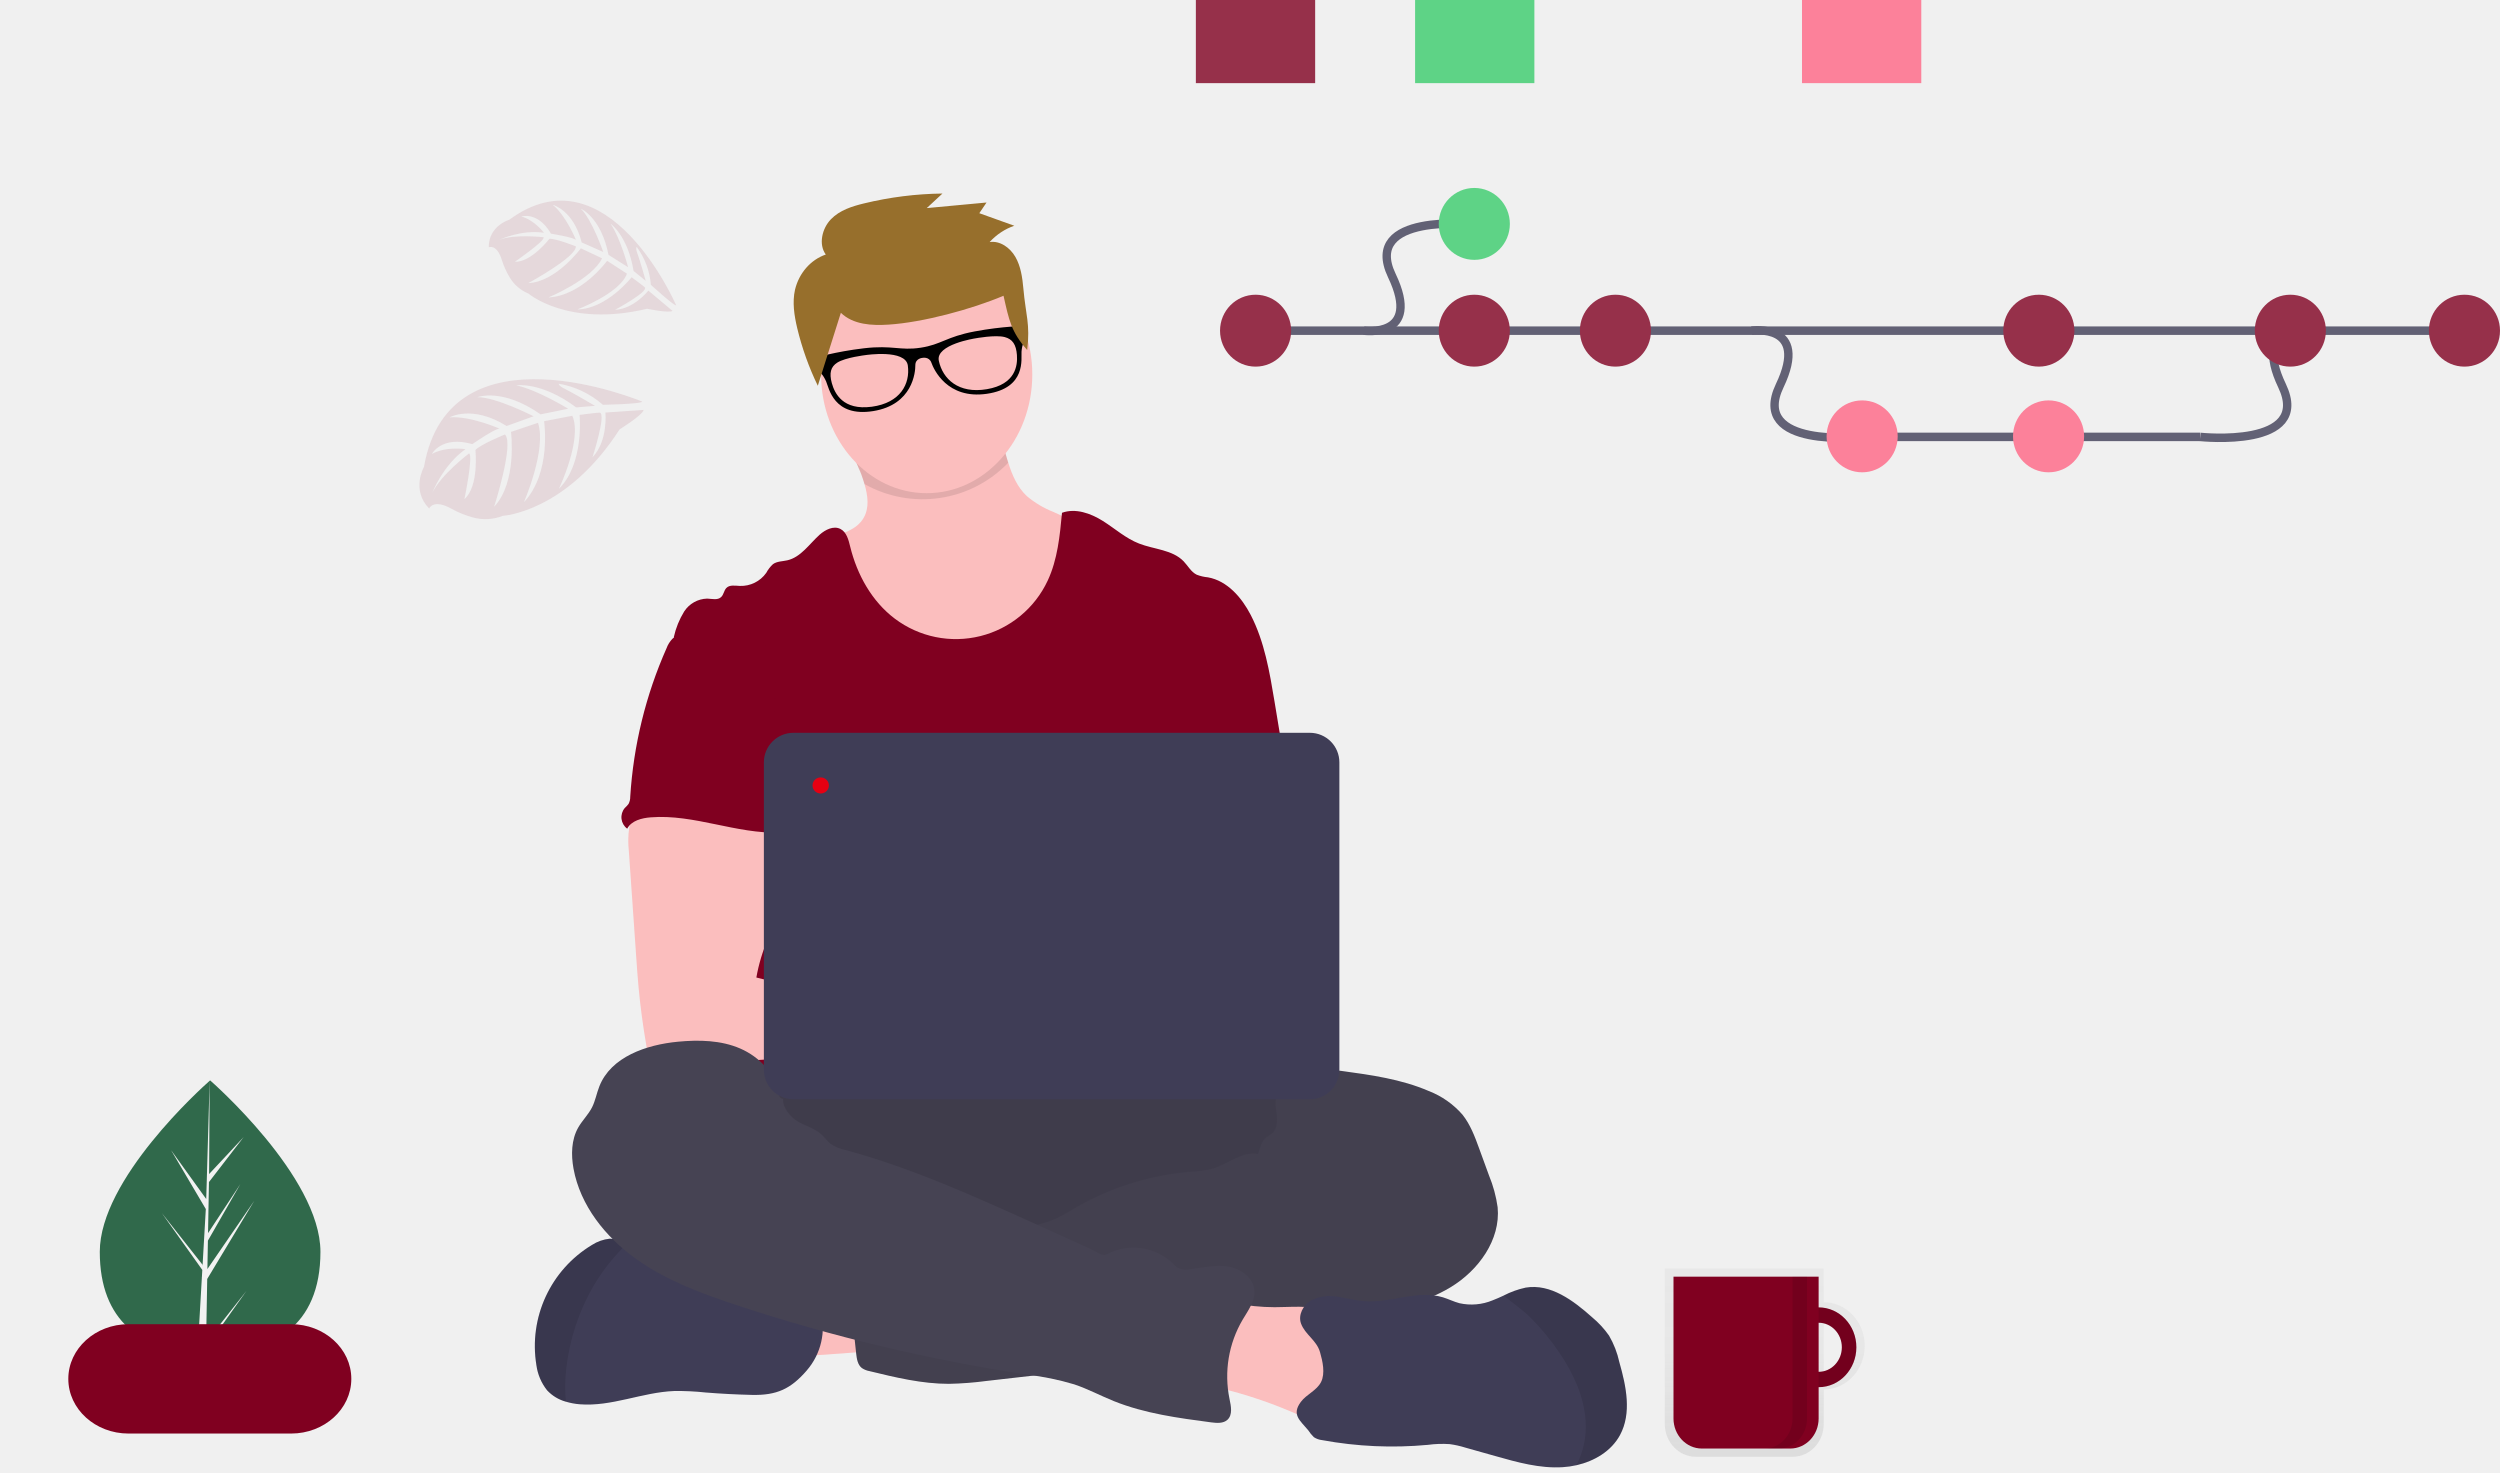
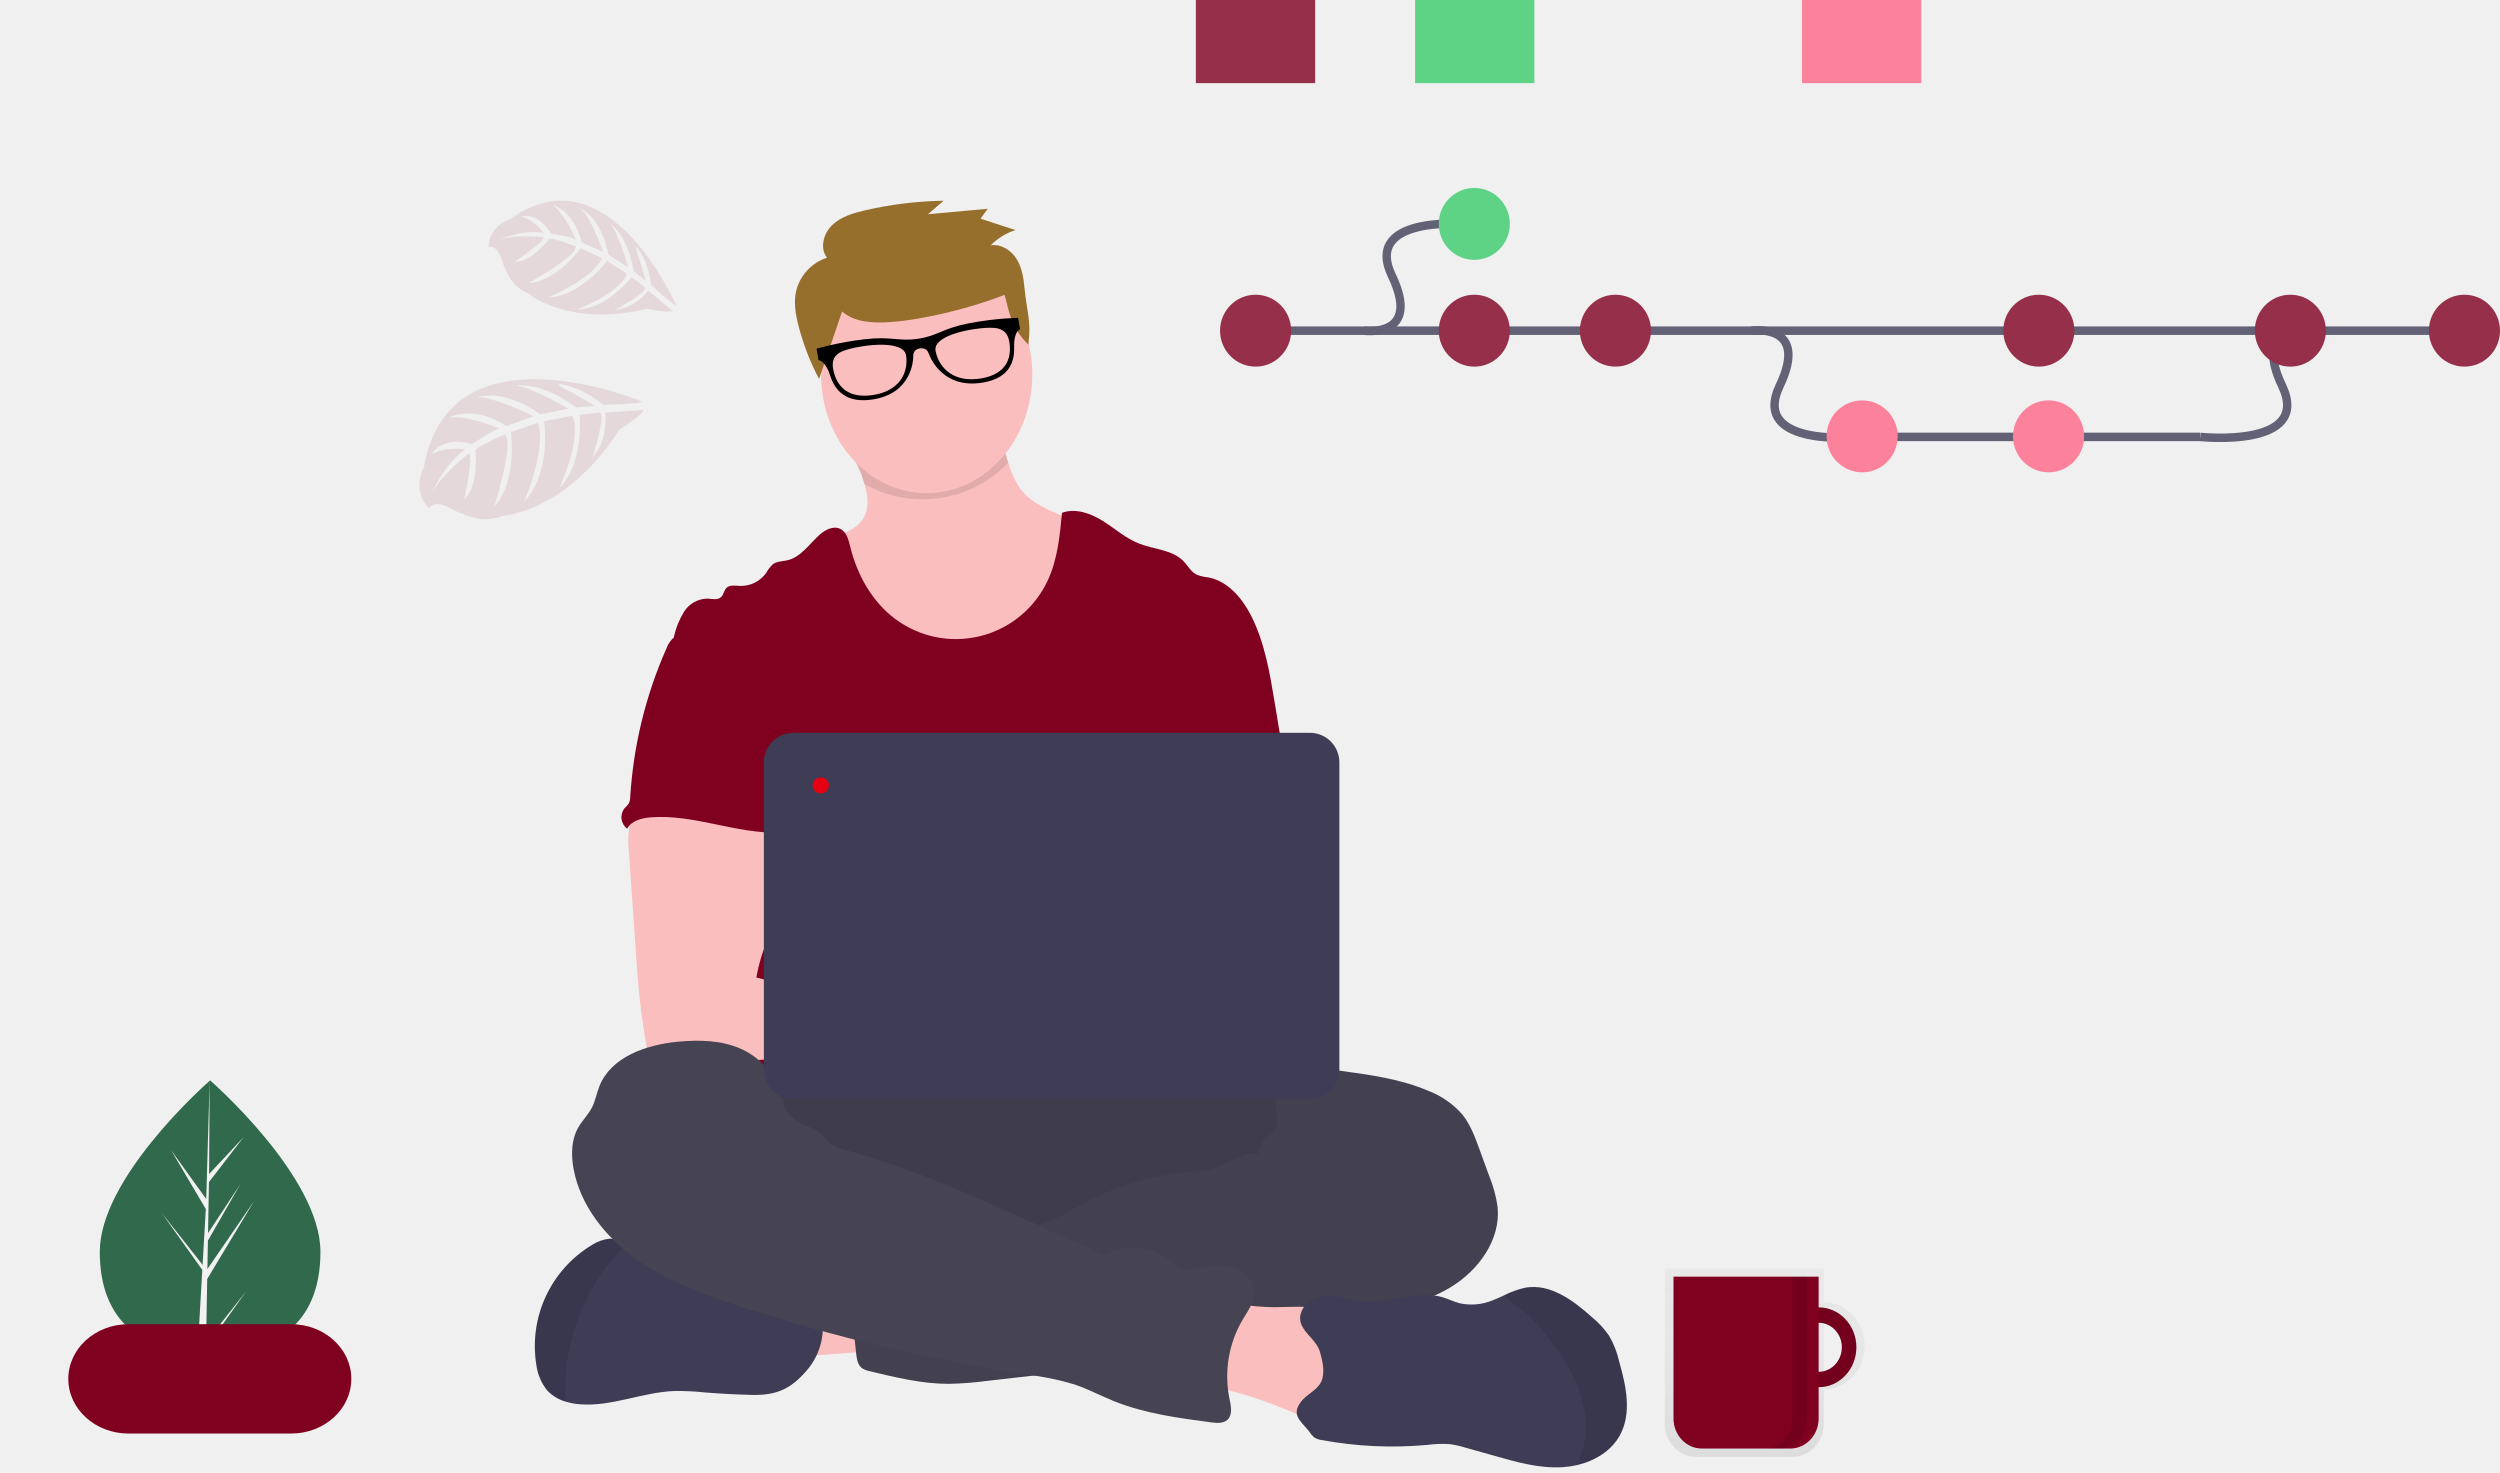
<svg xmlns="http://www.w3.org/2000/svg" viewBox="0 0 674.38 397.257" version="1.1" id="svg109">
  <defs id="defs11">
    <style id="style2">.a{fill:url(#a);}.b{fill:#fbbebe;}.c{fill:#464353;}.d,.i{opacity:0.1;}.e{fill:#800020;}.f{opacity:0.05;}.g{fill:#3f3d56;}.h{fill:#fff;}.j{opacity:0.8;}.k{fill:none;stroke:#3f3d56;stroke-miterlimit:10;stroke-width:3px;}.l{fill:#3acc6c;}.m{fill:#ff6584;}</style>
    <linearGradient id="a" x1="282.002" y1="582.919" x2="282.002" gradientUnits="userSpaceOnUse" gradientTransform="matrix(0.9098434,0,0,1.09909,34.68755,-159.9266)" y2="259.174">
      <stop offset="0" stop-color="gray" stop-opacity="0.251" id="stop4" />
      <stop offset="0.54" stop-color="gray" stop-opacity="0.122" id="stop6" />
      <stop offset="1" stop-color="gray" stop-opacity="0.102" id="stop8" />
    </linearGradient>
    <linearGradient id="fbde297d-ab9b-4106-ad77-f89466c8290f" x1="963.632" y1="410.815" x2="963.632" y2="349.802" gradientUnits="userSpaceOnUse">
      <stop offset="0" stop-color="gray" stop-opacity="0.25" id="stop2" />
      <stop offset="0.535" stop-color="gray" stop-opacity="0.12" id="stop4-3" />
      <stop offset="1" stop-color="gray" stop-opacity="0.1" id="stop6-6" />
    </linearGradient>
  </defs>
  <g transform="translate(-0.003 -85.389)" id="g107">
    <g class="j" transform="matrix(0.7549746,0,0,0.7634658,322.5883,85.389)" id="g97">
      <line class="k" x2="435.136" transform="translate(21.344,116.835)" id="line63" x1="0" y1="0" y2="0" />
      <path class="k" d="m 466.46,377.307 c 0,0 20.808,2.889 10.032,-19.437 -10.776,-22.326 29.238,-18.1 29.238,-18.1" transform="translate(-406.459,-260.479)" id="path65" />
      <path class="k" d="m 665.53,393.777 c 0,0 20.808,-2.882 10.031,19.443 -10.777,22.325 29.238,18.1 29.238,18.1" transform="translate(-466.946,-276.949)" id="path67" />
      <path class="k" d="m 935.02,393.777 c 0,0 -20.815,-2.882 -10.031,19.443 10.784,22.325 -29.238,18.1 -29.238,18.1" transform="translate(-536.898,-276.949)" id="path69" />
      <line class="k" x1="114.816" transform="translate(244.036,154.364)" id="line71" y1="0" x2="0" y2="0" />
      <circle class="e" cx="12.705" cy="12.705" r="12.705" id="circle73" transform="translate(8.639,104.13)" />
      <circle class="l" cx="12.705" cy="12.705" r="12.705" transform="translate(86.782,66.406)" id="circle75" />
      <circle class="e" cx="12.705" cy="12.705" r="12.705" transform="translate(86.782,104.13)" id="circle77" />
      <circle class="e" cx="12.705" cy="12.705" r="12.705" transform="translate(137.211,104.13)" id="circle79" />
      <circle class="m" cx="12.705" cy="12.705" r="12.705" transform="translate(225.358,141.472)" id="circle81" />
      <circle class="m" cx="12.705" cy="12.705" r="12.705" transform="translate(291.966,141.472)" id="circle83" />
      <circle class="e" cx="12.705" cy="12.705" r="12.705" transform="translate(288.492,104.13)" id="circle85" />
      <circle class="e" cx="12.705" cy="12.705" r="12.705" transform="translate(440.559,104.13)" id="circle87" />
      <circle class="e" cx="12.705" cy="12.705" r="12.705" transform="translate(378.351,104.13)" id="circle89" />
      <rect class="e" width="42.625" height="29.378" id="rect91" x="0" y="0" />
      <rect class="l" width="42.625" height="29.378" transform="translate(78.331)" id="rect93" x="0" y="0" />
      <rect class="m" width="42.625" height="29.378" transform="translate(216.572)" id="rect95" x="0" y="0" />
    </g>
    <g class="i" transform="translate(113.1376,187.6781)" id="g101">
      <path class="e" d="m 141,400.07 c 0,0 -52.048,-21.887 -58.87,17.605 0,0 -3.557,6.154 1.392,11.236 0,0 1.065,-2.729 6.091,0.091 a 25.877,25.877 0 0 0 5.681,2.311 12.782,12.782 0 0 0 8.089,-0.432 v 0 c 0,0 17.118,-0.926 31.515,-23.321 0,0 6.175,-3.815 6.481,-5.249 l -10.317,0.7 c 0,0 0.794,7.553 -3.481,12.085 0,0 3.787,-11.723 1.97,-12.05 -0.369,-0.07 -5.451,0.6 -5.451,0.6 0,0 1.316,13.136 -5.569,19.931 0,0 6.391,-13.359 3.613,-19.694 l -7.616,1.469 c 0,0 2.088,13.819 -5.444,21.852 0,0 6.2,-14.2 3.8,-21.414 l -7.289,2.45 c 0,0 1.754,13.512 -4.546,20.188 0,0 5.5,-17.132 2.91,-19.492 0,0 -6.558,2.659 -7.957,4.177 0,0 1.037,9.746 -2.966,13.262 0,0 2.457,-11.835 1.239,-12.322 0,0 -7.616,5.736 -9.941,10.686 0,0 2.9,-7.56 8.987,-11.835 0,0 -5.117,-0.863 -9.05,1.274 0,0 2.631,-5.019 10.895,-2.638 0,0 6.119,-4.24 7.344,-4.177 0,0 -7.818,-3.481 -13.464,-3.049 0,0 6.057,-3.481 15.371,2.332 l 7.275,-2.624 c 0,0 -10.094,-5.172 -15.148,-5.152 0,0 6.725,-2.6 17.035,4.636 l 7.449,-1.518 c 0,0 -8.354,-5.117 -13.986,-6.307 0,0 6.753,-1.072 16.137,5.952 l 5.089,-0.425 c 0,0 -6.161,-3.634 -8.027,-4.518 -1.866,-0.884 -1.782,-1.455 -1.782,-1.455 a 24.289,24.289 0 0 1 11.932,5.695 c 0,0 10.571,-0.213 10.609,-0.86 z" transform="translate(-80.893,-394.021)" id="path99" />
    </g>
    <path class="b" d="m 211.246,450.753 c -1.469,-3.342 -2.861,-7.184 -1.392,-10.526 a 8.945,8.945 0 0 1 4.629,-4.351 22.276,22.276 0 0 1 6.265,-1.545 87.438,87.438 0 0 1 20.368,-0.278 c 0.494,3.912 -0.55,7.88 -1.448,11.661 -0.814,3.481 -1.281,4 -4.873,4.177 -2.324,0.122 -22.999,2.092 -23.549,0.862 z" id="path15" />
    <ellipse class="c" cx="273.238" cy="400.364" rx="99.55" ry="27.846" id="ellipse17" />
    <ellipse class="d" cx="273.238" cy="400.364" rx="99.55" ry="27.846" id="ellipse19" />
    <path class="b" d="m 291.087,253.363 a 30.972,30.972 0 0 1 -15.97,14.508 40.084,40.084 0 0 1 -12.677,2.409 36.111,36.111 0 0 1 -13.993,-1.706 c -5.959,-2.158 -10.909,-6.572 -14.619,-11.716 -3.71,-5.144 -6.265,-11.02 -8.486,-16.944 -1.17,-3.084 -2.283,-6.37 -1.733,-9.628 3.585,-0.814 7.511,-2.012 9.363,-5.193 1.58,-2.729 1.142,-6 0.23,-9.12 -0.258,-0.884 -0.557,-1.761 -0.856,-2.6 -0.7,-2.019 -3.1,-5.855 -1.392,-7.581 1.065,-1.093 5.527,-1.65 7.066,-2.36 4.741,-2.186 9.113,-5.346 14.32,-6.384 4.5,-0.9 9.154,-0.056 13.651,0.877 a 4.49,4.49 0 0 1 1.685,0.606 4.052,4.052 0 0 1 1.253,1.88 c 1.281,3.119 2.033,6.565 3.063,9.816 1.072,3.4 2.45,6.6 5.033,9.015 a 25.694,25.694 0 0 0 7.08,4.219 l 6.168,2.826 a 8.11,8.11 0 0 1 2.917,1.887 7.386,7.386 0 0 1 1.392,3.787 35.378,35.378 0 0 1 -3.495,21.407 z" id="path21" />
    <path class="d" d="m 271.963,210.224 a 32.023,32.023 0 0 1 -38.755,5.75 c -0.258,-0.884 -0.557,-1.761 -0.856,-2.6 -0.7,-2.019 -3.1,-5.855 -1.392,-7.581 1.065,-1.093 5.527,-1.65 7.066,-2.36 4.741,-2.186 9.113,-5.346 14.32,-6.384 4.5,-0.9 9.154,-0.056 13.652,0.877 a 4.49,4.49 0 0 1 1.685,0.606 4.052,4.052 0 0 1 1.253,1.88 c 1.245,3.115 1.997,6.561 3.027,9.812 z" id="path23" />
-     <ellipse class="b" id="circle25" cy="186.403" cx="249.979" rx="28.486" ry="32.023" style="stroke-width:0.943" />
    <path class="e" d="m 346.438,290.572 -2.631,-15.942 c -1.33,-8 -2.7,-16.151 -6.419,-23.356 -2.443,-4.72 -6.321,-9.217 -11.549,-10.15 a 11.174,11.174 0 0 1 -3.007,-0.7 c -1.532,-0.738 -2.367,-2.395 -3.543,-3.62 -3.035,-3.147 -7.978,-3.2 -12.043,-4.8 -3.592,-1.392 -6.53,-4.072 -9.8,-6.119 -3.27,-2.047 -7.344,-3.481 -10.964,-2.172 -0.585,6.231 -1.2,12.6 -3.85,18.274 a 27.345,27.345 0 0 1 -41.257,10.285 c -6.2,-4.671 -10.178,-11.876 -12.029,-19.416 -0.453,-1.838 -0.968,-3.947 -2.659,-4.79 -1.831,-0.919 -4.031,0.195 -5.569,1.545 -2.785,2.5 -5.061,6.077 -8.723,6.92 -1.323,0.306 -2.785,0.244 -3.885,1.044 a 8.841,8.841 0 0 0 -1.81,2.346 8.354,8.354 0 0 1 -7.122,3.523 c -1.274,-0.063 -2.785,-0.355 -3.655,0.571 -0.647,0.7 -0.7,1.782 -1.392,2.43 -0.94,0.912 -2.464,0.466 -3.773,0.418 a 7.612,7.612 0 0 0 -6.2,3.481 22.453,22.453 0 0 0 -2.785,6.864 c 7.609,16.944 14.57,33.91 22.179,50.854 a 4.337,4.337 0 0 1 0.55,2.088 5.089,5.089 0 0 1 -0.947,2.089 c -3.731,5.994 -3.613,13.533 -3.2,20.578 0.413,7.045 0.912,14.487 -2.235,20.8 -0.856,1.733 -1.97,3.321 -2.785,5.054 -1.907,3.926 -2.6,16.485 -1.483,20.7 h 157.383 c -3,-8.249 -1.859,-24.8 -1.232,-33.561 0.439,-6.126 -0.7,-12.245 -1.183,-18.371 -1.066,-12.507 -0.314,-24.376 -2.382,-36.867 z" id="path27" />
    <path class="b" d="m 169.714,308.813 a 24.644,24.644 0 0 0 -0.084,6.077 l 2,28.73 c 0.188,2.708 0.376,5.409 0.627,8.11 0.48,5.242 1.2,10.442 2.088,15.636 a 2.785,2.785 0 0 0 2.854,2.708 c 8.806,1.866 17.9,1.789 26.892,1.281 13.714,-0.766 27.407,-2.513 41.143,-2.214 3.536,0.077 7.658,0 9.8,-2.785 2.142,-2.785 0.9,-7.289 -1.9,-9.537 -2.8,-2.248 -6.6,-2.785 -10.192,-2.785 -4.755,-0.049 -9.509,0.627 -14.25,0.348 a 70.6,70.6 0 0 1 -12.823,-2.36 l -11.835,-2.945 a 45.621,45.621 0 0 1 3.112,-10.366 c 2.325,-6.036 4.5,-12.273 4.539,-18.74 0.039,-6.467 -2.395,-13.269 -7.692,-16.972 -4.358,-3.042 -9.969,-3.606 -15.281,-3.481 -3.864,0.111 -10.54,-0.815 -14.069,0.7 -2.792,1.223 -4.407,5.859 -4.929,8.595 z" id="path29" />
    <path class="c" d="m 354.49,374.502 c 2.318,-0.884 4.873,-0.564 7.358,-0.23 8,1.093 16.116,2.214 23.53,5.409 a 23.1,23.1 0 0 1 9.147,6.412 c 2.088,2.638 3.307,5.869 4.462,9.05 l 2.673,7.324 a 35.255,35.255 0 0 1 2.332,8.584 c 0.835,8.765 -5.158,17.028 -12.7,21.581 -7.542,4.553 -16.415,6.175 -25.061,7.873 -8.646,1.698 -17.327,3.578 -25.939,5.569 a 104.427,104.427 0 0 1 -12.2,2.4 c -9.217,1.044 -18.852,-0.494 -27.609,2.555 -3.481,1.218 -6.9,3.028 -10.512,3.871 a 65.389,65.389 0 0 1 -7.268,1.107 l -16.575,1.894 a 90.416,90.416 0 0 1 -10.164,0.78 c -7.24,0 -14.362,-1.713 -21.393,-3.425 a 5.41,5.41 0 0 1 -2.088,-0.842 c -1.114,-0.877 -1.357,-2.43 -1.518,-3.836 q -1.065,-9.335 -1.866,-18.692 c -0.167,-2.026 -0.292,-4.219 0.815,-5.924 1.392,-2.088 4.107,-2.743 6.586,-3.147 a 171.867,171.867 0 0 1 31.8,-2.207 c 4.045,-4.045 10.714,-4.066 16.011,-6.265 a 47.62,47.62 0 0 0 5.646,-3.07 73.791,73.791 0 0 1 31,-9.795 28.856,28.856 0 0 0 6.342,-0.9 c 4.1,-1.274 7.839,-4.741 12.05,-3.892 0.522,-1.441 0.884,-3.369 2.088,-4.358 0.6,-0.508 1.337,-0.849 1.887,-1.392 1.163,-1.177 1.267,-3.028 1.093,-4.671 -0.174,-1.643 -0.564,-3.328 -0.139,-4.929 a 6.815,6.815 0 0 1 0.773,-1.719 c 2.091,-3.611 5.244,-5.463 9.439,-5.115 z" id="path31" />
    <path class="f" d="m 354.49,374.502 c 2.318,-0.884 4.873,-0.564 7.358,-0.23 8,1.093 16.116,2.214 23.53,5.409 a 23.1,23.1 0 0 1 9.147,6.412 c 2.088,2.638 3.307,5.869 4.462,9.05 l 2.673,7.324 a 35.255,35.255 0 0 1 2.332,8.584 c 0.835,8.765 -5.158,17.028 -12.7,21.581 -7.542,4.553 -16.415,6.175 -25.061,7.873 -8.646,1.698 -17.327,3.578 -25.939,5.569 a 104.427,104.427 0 0 1 -12.2,2.4 c -9.217,1.044 -18.852,-0.494 -27.609,2.555 -3.481,1.218 -6.9,3.028 -10.512,3.871 a 65.389,65.389 0 0 1 -7.268,1.107 l -16.575,1.894 a 90.416,90.416 0 0 1 -10.164,0.78 c -7.24,0 -14.362,-1.713 -21.393,-3.425 a 5.41,5.41 0 0 1 -2.088,-0.842 c -1.114,-0.877 -1.357,-2.43 -1.518,-3.836 q -1.065,-9.335 -1.866,-18.692 c -0.167,-2.026 -0.292,-4.219 0.815,-5.924 1.392,-2.088 4.107,-2.743 6.586,-3.147 a 171.867,171.867 0 0 1 31.8,-2.207 c 4.045,-4.045 10.714,-4.066 16.011,-6.265 a 47.62,47.62 0 0 0 5.646,-3.07 73.791,73.791 0 0 1 31,-9.795 28.856,28.856 0 0 0 6.342,-0.9 c 4.1,-1.274 7.839,-4.741 12.05,-3.892 0.522,-1.441 0.884,-3.369 2.088,-4.358 0.6,-0.508 1.337,-0.849 1.887,-1.392 1.163,-1.177 1.267,-3.028 1.093,-4.671 -0.174,-1.643 -0.564,-3.328 -0.139,-4.929 a 6.815,6.815 0 0 1 0.773,-1.719 c 2.091,-3.611 5.244,-5.463 9.439,-5.115 z" id="path33" />
    <path class="g" d="m 217.65,455.054 c -4.309,4.991 -8.1,6.773 -14.849,6.613 q -6.224,-0.146 -12.433,-0.647 a 69.767,69.767 0 0 0 -8.521,-0.4 c -8.59,0.334 -16.882,4.267 -25.451,3.578 a 18.042,18.042 0 0 1 -3.738,-0.7 10.881,10.881 0 0 1 -5.073,-3.07 13.866,13.866 0 0 1 -2.882,-6.76 31.845,31.845 0 0 1 14.982,-32.447 10.986,10.986 0 0 1 4.762,-1.692 11.285,11.285 0 0 1 4.817,1.058 l 0.1,0.042 a 36.43,36.43 0 0 1 11.932,7.964 6.725,6.725 0 0 0 1.824,1.469 6.266,6.266 0 0 0 2.151,0.4 l 9.147,0.578 a 21.675,21.675 0 0 1 4.595,0.633 36.525,36.525 0 0 1 4.831,2.089 c 4.922,2.2 10.38,2.785 15.7,3.634 a 2.347,2.347 0 0 1 1.392,0.557 2.179,2.179 0 0 1 0.432,0.9 17.759,17.759 0 0 1 -3.717,16.193 z" id="path35" />
    <path class="d" d="m 169.365,420.636 a 54.924,54.924 0 0 0 -9.154,11.445 57.279,57.279 0 0 0 -7.477,22.653 42.048,42.048 0 0 0 -0.077,8.778 10.88,10.88 0 0 1 -5.072,-3.077 13.866,13.866 0 0 1 -2.882,-6.76 31.845,31.845 0 0 1 14.982,-32.447 10.984,10.984 0 0 1 4.762,-1.692 11.286,11.286 0 0 1 4.817,1.058 z" id="path37" />
    <path class="b" d="m 346.529,437.956 c 5.117,-0.139 10.86,-0.4 14.619,3.049 3.585,3.258 4.059,8.632 4.3,13.471 l 0.272,5.618 a 11.222,11.222 0 0 1 -0.536,5.068 c -1.225,2.785 -4.588,4.128 -7.658,3.968 -3.07,-0.16 -5.889,-1.5 -8.695,-2.715 a 122.315,122.315 0 0 0 -23.669,-7.456 q 0.4,-5.827 1.323,-11.6 c 0.425,-2.666 0.494,-7.129 2.276,-9.342 1.887,-2.339 4.344,-1.072 6.906,-0.64 a 55.437,55.437 0 0 0 10.867,0.578 z" id="path39" />
    <path class="c" d="m 211.309,381.505 c 0,0.7 -1.093,0 -1.19,-0.745 -0.766,-5.632 -5.235,-10.275 -10.442,-12.531 -5.207,-2.256 -11.138,-2.374 -16.777,-1.838 -8.528,0.808 -18.1,4.072 -21.219,12.043 -0.738,1.866 -1.072,3.885 -1.977,5.674 -1,1.963 -2.638,3.529 -3.724,5.437 -1.873,3.3 -1.949,7.344 -1.274,11.076 1.817,9.955 8.625,18.469 16.875,24.365 8.25,5.896 17.891,9.419 27.5,12.593 a 476.993,476.993 0 0 0 77.972,18.619 74.926,74.926 0 0 1 12.726,2.625 c 3.676,1.232 7.115,3.077 10.707,4.525 8.354,3.355 17.341,4.553 26.245,5.729 1.518,0.195 3.258,0.334 4.379,-0.7 1.448,-1.344 0.968,-3.683 0.557,-5.611 a 30.178,30.178 0 0 1 3.557,-21.414 c 1.49,-2.506 3.425,-5.075 3.147,-7.978 -0.334,-3.383 -3.7,-5.778 -7.059,-6.321 -3.359,-0.543 -6.767,0.258 -10.136,0.7 a 5.43,5.43 0 0 1 -3.446,-0.341 6.886,6.886 0 0 1 -1.351,-1.2 15.267,15.267 0 0 0 -17.78,-2.485 c -1.246,0.7 -3.133,-0.856 -4.428,-1.441 l -14.64,-6.627 c -16.819,-7.609 -33.722,-15.253 -51.515,-20.07 a 10.82,10.82 0 0 1 -3.968,-1.65 c -0.884,-0.7 -1.518,-1.643 -2.332,-2.416 -1.775,-1.678 -4.247,-2.346 -6.377,-3.536 -2.13,-1.19 -4.518,-4.089 -4.03,-6.482 z" id="path41" />
    <path class="g" d="m 437.007,472.485 c -2.339,4.337 -6.878,7.038 -11.751,8.152 a 23.322,23.322 0 0 1 -3.717,0.529 c -6.161,0.383 -12.245,-1.323 -18.183,-3.007 l -8.061,-2.269 a 25.45,25.45 0 0 0 -4.247,-0.947 29.141,29.141 0 0 0 -5.876,0.2 104.138,104.138 0 0 1 -28.542,-1.281 5.032,5.032 0 0 1 -2.207,-0.787 10.963,10.963 0 0 1 -1.539,-1.887 c -2.193,-2.638 -4.553,-4.177 -1.956,-7.658 1.5,-2.019 4.274,-3.028 5.437,-5.346 1.163,-2.318 0.418,-5.611 -0.272,-8.006 -0.94,-3.307 -4.031,-4.734 -5.138,-7.769 -0.828,-2.29 0.564,-4.95 2.659,-6.2 a 11.047,11.047 0 0 1 7.1,-1.023 c 2.416,0.32 4.783,1 7.212,1.19 7.143,0.571 14.445,-3.112 21.3,-1.037 1.511,0.459 2.938,1.19 4.469,1.594 a 14.863,14.863 0 0 0 8.932,-0.773 c 1,-0.376 1.984,-0.828 2.959,-1.274 a 23.829,23.829 0 0 1 5.952,-2.151 c 6.69,-1.149 12.893,3.481 17.94,8 a 25.367,25.367 0 0 1 4.56,4.943 24.813,24.813 0 0 1 2.785,7.191 c 1.848,6.445 3.372,13.698 0.184,19.616 z" id="path43" />
    <path class="d" d="m 437.007,472.484 c -2.339,4.337 -6.878,7.038 -11.751,8.152 a 22.757,22.757 0 0 0 2.471,-11.946 c -0.418,-6.62 -3.328,-12.858 -7.038,-18.358 a 65.023,65.023 0 0 0 -7.755,-9.447 c -2.214,-2.228 -4.936,-4 -7.317,-6.036 a 23.821,23.821 0 0 1 5.952,-2.151 c 6.69,-1.149 12.893,3.481 17.94,8 a 25.363,25.363 0 0 1 4.56,4.943 24.811,24.811 0 0 1 2.785,7.191 c 1.817,6.485 3.344,13.735 0.153,19.652 z" id="path45" />
    <path class="e" d="m 181.372,257.723 a 7.206,7.206 0 0 0 -1.545,2.471 116.857,116.857 0 0 0 -9.816,40.112 4.01,4.01 0 0 1 -0.453,1.942 8.5,8.5 0 0 1 -1.023,1.107 3.843,3.843 0 0 0 0.654,5.569 c 1.149,-2.165 3.9,-2.868 6.342,-3.056 11.7,-0.926 23.133,4.518 34.87,4.107 -0.828,-2.861 -2.019,-5.611 -2.694,-8.507 -2.986,-12.858 4.462,-26.857 -0.1,-39.242 -0.912,-2.478 -2.437,-4.915 -4.838,-6 a 12.887,12.887 0 0 0 -3.1,-0.821 c -2.966,-0.536 -8.869,-2.826 -11.737,-1.907 -1.058,0.341 -1.476,1.337 -2.353,1.935 -1.33,0.856 -3.098,1.169 -4.207,2.29 z" id="path47" />
    <rect class="g" width="155.242" height="98.853" rx="7.97" id="rect49" x="206.059" y="283.062" />
    <ellipse class="h" cx="221.391" cy="297.266" id="circle51" rx="2.209" ry="2.168" style="stroke-width:0.524;fill:#e60012;fill-opacity:1" />
    <g class="i" transform="translate(131.8416,139.5134)" id="g105">
      <path class="e" d="m 142.411,334.031 c 0,0 -18.434,-42.653 -44.992,-23.091 0,0 -5.611,1.629 -5.569,7.449 0,0 2.186,-1.016 3.571,3.53 a 20.954,20.954 0 0 0 2.088,4.6 10.442,10.442 0 0 0 5.047,4.351 v 0 c 0,0 10.7,9.2 32.023,4.1 0,0 5.848,1.246 6.843,0.578 l -6.516,-5.479 c 0,0 -3.836,4.943 -8.973,5.179 0,0 8.932,-4.8 8.041,-6.036 -0.181,-0.251 -3.585,-2.743 -3.585,-2.743 0,0 -6.7,8.549 -14.619,8.681 0,0 11.41,-4.3 13.366,-9.642 l -5.36,-3.481 c 0,0 -6.76,9.4 -15.81,9.892 0,0 11.772,-4.908 14.459,-10.561 l -5.729,-2.694 c 0,0 -6.655,9.05 -14.181,9.391 0,0 13.032,-7.045 12.83,-9.92 0,0 -5.409,-2.158 -7.129,-2.033 0,0 -4.922,6.37 -9.314,6.189 0,0 8.208,-5.632 7.762,-6.613 0,0 -7.8,-0.933 -11.995,0.7 0,0 6.029,-2.84 12.078,-1.907 0,0 -2.548,-3.432 -6.091,-4.386 0,0 4.428,-1.483 7.978,4.629 0,0 6.043,0.975 6.753,1.7 0,0 -2.652,-6.537 -6.265,-9.482 0,0 5.569,1.392 7.8,10.143 l 5.82,2.583 c 0,0 -3.049,-8.827 -6.07,-11.688 0,0 5.479,2.283 7.484,12.461 l 5.291,3.335 c 0,0 -2.047,-7.8 -4.713,-11.716 0,0 4.622,3.216 6.189,12.733 l 3.272,2.645 c 0,0 -1.594,-5.667 -2.2,-7.254 -0.606,-1.587 -0.23,-1.88 -0.23,-1.88 a 19.945,19.945 0 0 1 3.822,10.219 c 0,0 6.428,5.873 6.824,5.518 z" transform="translate(-91.85,-305.806)" id="path103" />
    </g>
    <g opacity="0.7" id="g22" transform="matrix(0.7871494,0,0,0.8321621,-164.5085,199.6358)">
      <path d="m 983.788,360.697 v -10.895 h -54.476 v 50.39 a 10.623,10.623 0 0 0 10.623,10.623 H 973.165 a 10.623,10.623 0 0 0 10.623,-10.623 v -11.167 a 14.164,14.164 0 0 0 0,-28.327 z m 0,22.88 v -17.432 a 8.716,8.716 0 1 1 0,17.432 z" transform="translate(-149.8033,-75.89238)" fill="url(#fbde297d-ab9b-4106-ad77-f89466c8290f)" id="path20" style="fill:url(#fbde297d-ab9b-4106-ad77-f89466c8290f)" />
    </g>
    <path d="m 490.582,438.059 a 10.179,10.762 0 1 0 10.179,10.762 10.179,10.762 0 0 0 -10.179,-10.762 z m 0,17.384 a 6.264,6.622 0 1 1 6.264,-6.622 6.264,6.622 0 0 1 -6.264,6.622 z" fill="#800020" id="path24" style="stroke-width:0.809" />
    <path d="m 490.582,438.059 a 10.179,10.762 0 1 0 10.179,10.762 10.179,10.762 0 0 0 -10.179,-10.762 z m 0,17.384 a 6.264,6.622 0 1 1 6.264,-6.622 6.264,6.622 0 0 1 -6.264,6.622 z" opacity="0.1" id="path26" style="stroke-width:0.809" />
    <path d="m 451.431,429.781 h 39.152 v 38.244 a 7.675,8.114 0 0 1 -7.675,8.114 h -23.802 a 7.675,8.114 0 0 1 -7.675,-8.114 z" fill="#800020" id="path28" style="stroke-width:0.809" />
    <path d="m 483.535,429.781 v 38.286 a 7.635,8.071 0 0 1 -7.635,8.071 h 3.915 a 7.635,8.071 0 0 0 7.635,-8.071 v -38.286 z" opacity="0.1" id="path30" style="stroke-width:0.809" />
    <g id="g983" transform="matrix(0.4954398,0,0,0.4499333,18.43096,152.2641)">
      <g id="g977">
        <path d="m 287.076,677.787 c 0,45.239 -26.894,61.036 -60.068,61.036 -0.772,0 -1.541,-0.008 -2.304,-0.029 -1.536,-0.033 -3.06,-0.1 -4.563,-0.209 -29.942,-2.117 -53.204,-18.728 -53.204,-60.799 0,-43.535 55.626,-98.472 59.822,-102.551 l 0.008,-0.004 c 0.159,-0.159 0.242,-0.238 0.242,-0.238 0,0 60.068,57.55 60.068,102.793 z" transform="translate(-149.8033,-75.89238)" fill="#30694b" id="path16" />
        <path d="m 224.817,731.902 21.972,-30.698 -22.027,34.067 -0.058,3.524 c -1.536,-0.033 -3.06,-0.1 -4.563,-0.209 l 2.367,-45.26 -0.017,-0.351 0.042,-0.067 0.221,-4.275 -22.081,-34.155 22.148,30.948 0.054,0.906 1.791,-34.196 -18.904,-35.29 19.133,29.282 1.862,-70.893 0.008,-0.242 v 0.238 l -0.309,55.906 18.816,-22.164 -18.895,26.978 -0.497,30.618 17.572,-29.383 -17.647,33.891 -0.276,17.021 25.508,-40.901 -25.604,46.842 z" transform="translate(-149.8033,-75.89238)" fill="#f2f2f2" id="path18" />
      </g>
      <rect y="645.267" width="154.085" height="65.568" rx="32.784" fill="#800020" id="rect96" x="0" />
    </g>
-     <path d="m 262.895,174.798 c -7.676,1.445 -8.931,3.532 -14.55,4.387 -5.619,0.855 -7.511,-0.753 -15.279,0.152 -7.769,0.905 -13.607,2.675 -13.607,2.675 l 0.556,3.229 c 1.013,0.054 2.067,1.311 2.83,3.021 0.755,1.712 1.983,9.72 12.679,8.023 10.697,-1.697 11.414,-10.549 11.393,-12.379 -0.006,-1.826 1.885,-1.981 1.885,-1.981 0,0 1.852,-0.42 2.454,1.321 0.608,1.734 4.245,9.93 14.965,8.368 10.72,-1.562 9.198,-9.525 9.34,-11.374 0.142,-1.848 0.719,-3.366 1.671,-3.706 l -0.556,-3.229 c 0.03,-0.005 -6.105,0.047 -13.781,1.492 z m -27.727,20.307 c -7.775,1.045 -10.005,-3.58 -10.777,-6.353 -0.756,-2.77 -0.286,-4.422 1.468,-5.546 2.183,-1.39 7.657,-2.034 7.657,-2.034 0,0 10.789,-1.642 11.377,2.823 0.669,4.937 -2.01,10.069 -9.725,11.111 z m 39.153,-13.951 c 0.212,2.853 -0.367,7.904 -8.103,9.22 -7.67,1.306 -11.927,-2.777 -12.965,-7.665 -0.925,-4.407 9.85,-6.047 9.85,-6.047 0,0 5.41,-1.018 7.949,-0.34 2.057,0.55 3.058,1.979 3.27,4.831 z" id="path2" style="stroke-width:0.068" />
-     <path id="fae5a11b-ad0d-4fa1-abec-f604f1b46735" data-name="Path 696" d="m 226.826,169.768 c 3.346,3.224 8.35,3.483 12.899,3.186 9.24,-0.597 22.338,-4.129 30.979,-7.786 1.485,6.572 2.054,9.727 6.382,14.636 0.864,-6.921 -0.409,-9.596 -1.022,-16.53 -0.264,-2.974 -0.693,-6.025 -2.147,-8.561 -1.453,-2.536 -4.168,-4.451 -6.96,-4.028 1.858,-2.032 4.144,-3.543 6.656,-4.4 l -9.44,-3.385 1.95,-2.882 -16.125,1.504 4.23,-3.924 c -7.105,0.082 -14.19,0.972 -21.14,2.657 -3.226,0.782 -6.571,1.823 -8.952,4.289 -2.382,2.465 -3.395,6.768 -1.376,9.503 -4.079,1.41 -7.218,4.996 -8.299,9.48 -0.769,3.416 -0.208,6.984 0.589,10.365 1.298,5.404 3.163,10.623 5.56,15.554" fill="#2f2e41" style="fill:#976f2c;fill-opacity:1;stroke-width:0.962" />
+     <ellipse class="b" id="circle25" cy="186.403" cx="249.979" rx="28.486" ry="32.023" style="stroke-width:0.943" />
+     <path id="fae5a11b-ad0d-4fa1-abec-f604f1b46735" data-name="Path 696" d="m 227.165,169.404 c 3.344,2.96 8.345,3.171 12.891,2.871 9.234,-0.603 22.324,-3.938 30.959,-7.365 1.484,6.062 2.053,8.973 6.378,13.484 0.863,-6.398 -0.408,-8.862 -1.021,-15.264 -0.264,-2.745 -0.693,-5.562 -2.146,-7.896 -1.453,-2.334 -4.165,-4.088 -6.956,-3.682 1.857,-1.887 4.141,-3.296 6.652,-4.101 l -9.434,-3.074 1.949,-2.673 -16.115,1.479 4.227,-3.648 c -7.1,0.115 -14.181,0.977 -21.126,2.572 -3.224,0.74 -6.566,1.721 -8.947,4.012 -2.38,2.291 -3.393,6.271 -1.376,8.786 -4.076,1.325 -7.213,4.655 -8.294,8.803 -0.769,3.16 -0.208,6.452 0.589,9.571 1.297,4.985 3.161,9.795 5.557,14.337" fill="#2f2e41" style="fill:#976f2c;fill-opacity:1;stroke-width:0.924" />
+     <path d="m 261.545,172.564 c -7.293,1.383 -8.486,3.379 -13.824,4.197 -5.338,0.818 -7.136,-0.721 -14.517,0.145 -7.381,0.866 -12.928,2.56 -12.928,2.56 l 0.528,3.089 c 0.962,0.052 1.964,1.254 2.688,2.891 0.717,1.638 1.884,9.299 12.047,7.676 10.163,-1.624 10.844,-10.093 10.825,-11.843 -0.006,-1.747 1.791,-1.896 1.791,-1.896 0,0 1.76,-0.402 2.331,1.264 0.578,1.659 4.034,9.5 14.218,8.006 10.185,-1.494 8.739,-9.113 8.874,-10.881 0.135,-1.768 0.683,-3.22 1.588,-3.546 l -0.528,-3.089 c 0.028,-0.005 -5.8,0.045 -13.093,1.428 z m -26.343,19.428 c -7.387,0.999 -9.506,-3.425 -10.239,-6.079 -0.718,-2.65 -0.272,-4.231 1.395,-5.306 2.074,-1.33 7.275,-1.946 7.275,-1.946 0,0 10.251,-1.571 10.809,2.701 0.635,4.724 -1.91,9.634 -9.24,10.63 z m 37.199,-13.348 c 0.201,2.729 -0.349,7.562 -7.699,8.821 -7.287,1.249 -11.332,-2.657 -12.318,-7.333 -0.879,-4.216 9.358,-5.785 9.358,-5.785 0,0 5.14,-0.974 7.552,-0.326 1.954,0.526 2.905,1.893 3.106,4.622 z" id="path2-3" style="stroke-width:0.065" />
  </g>
</svg>
